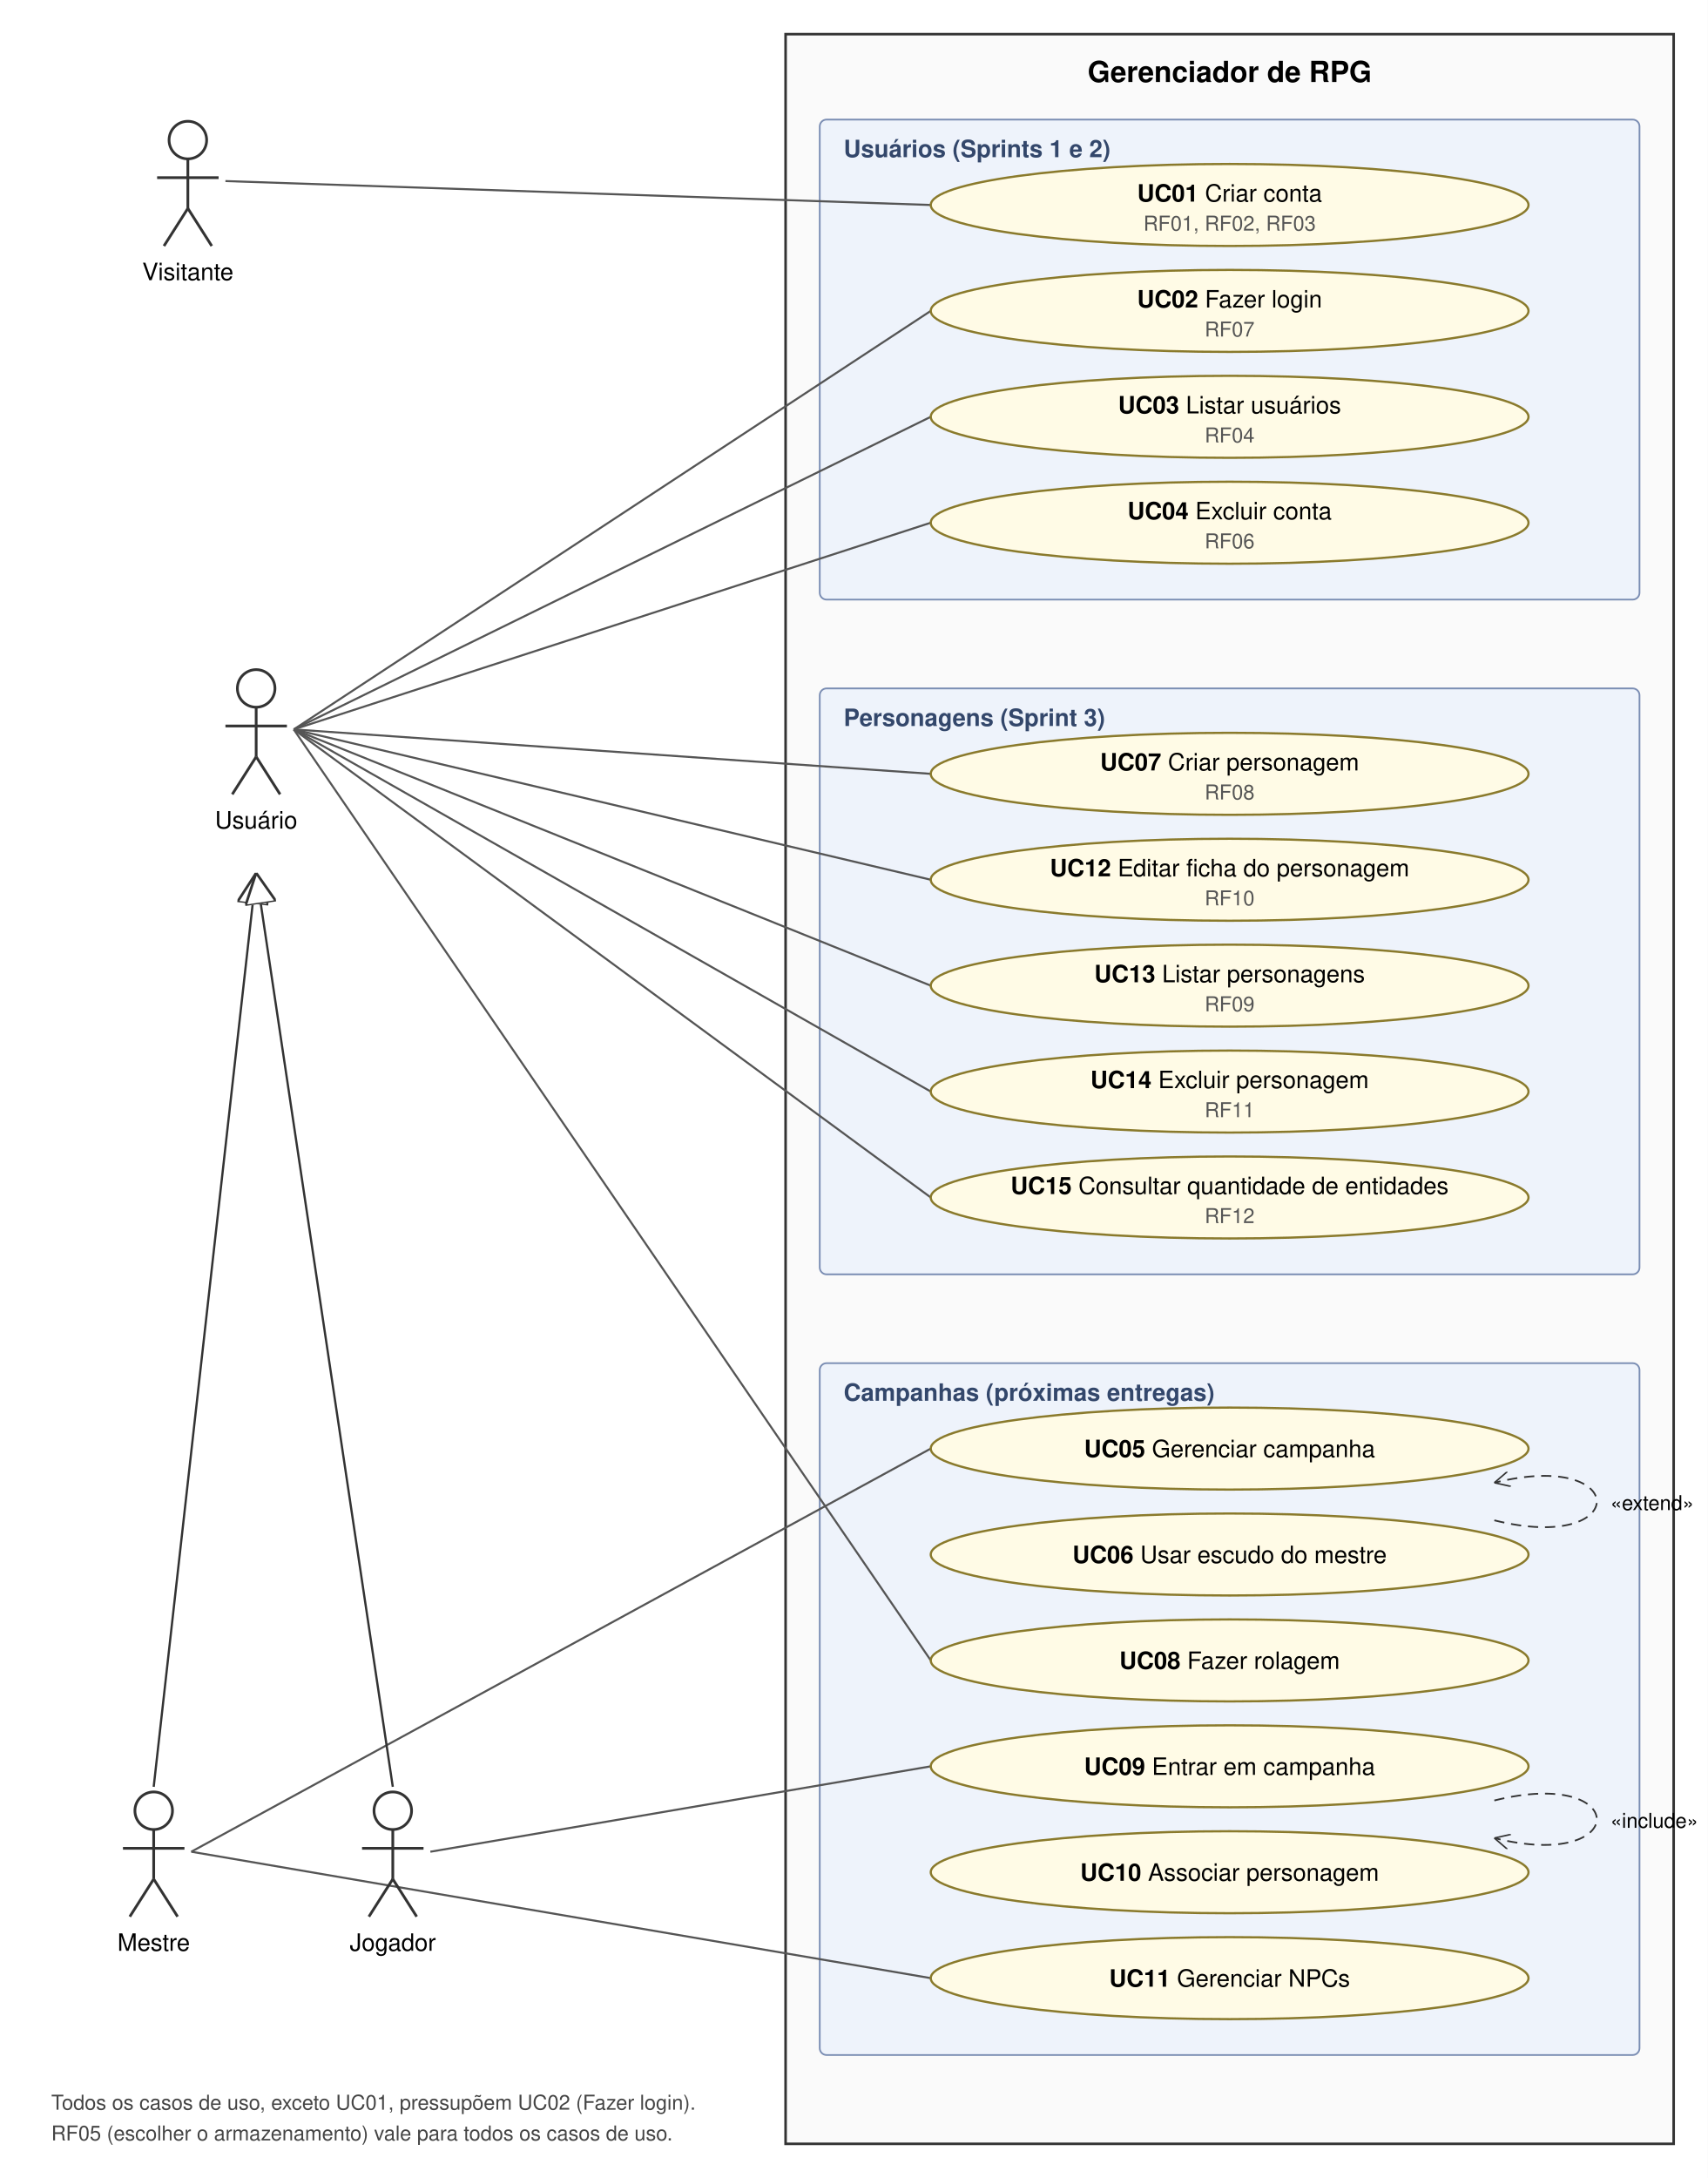
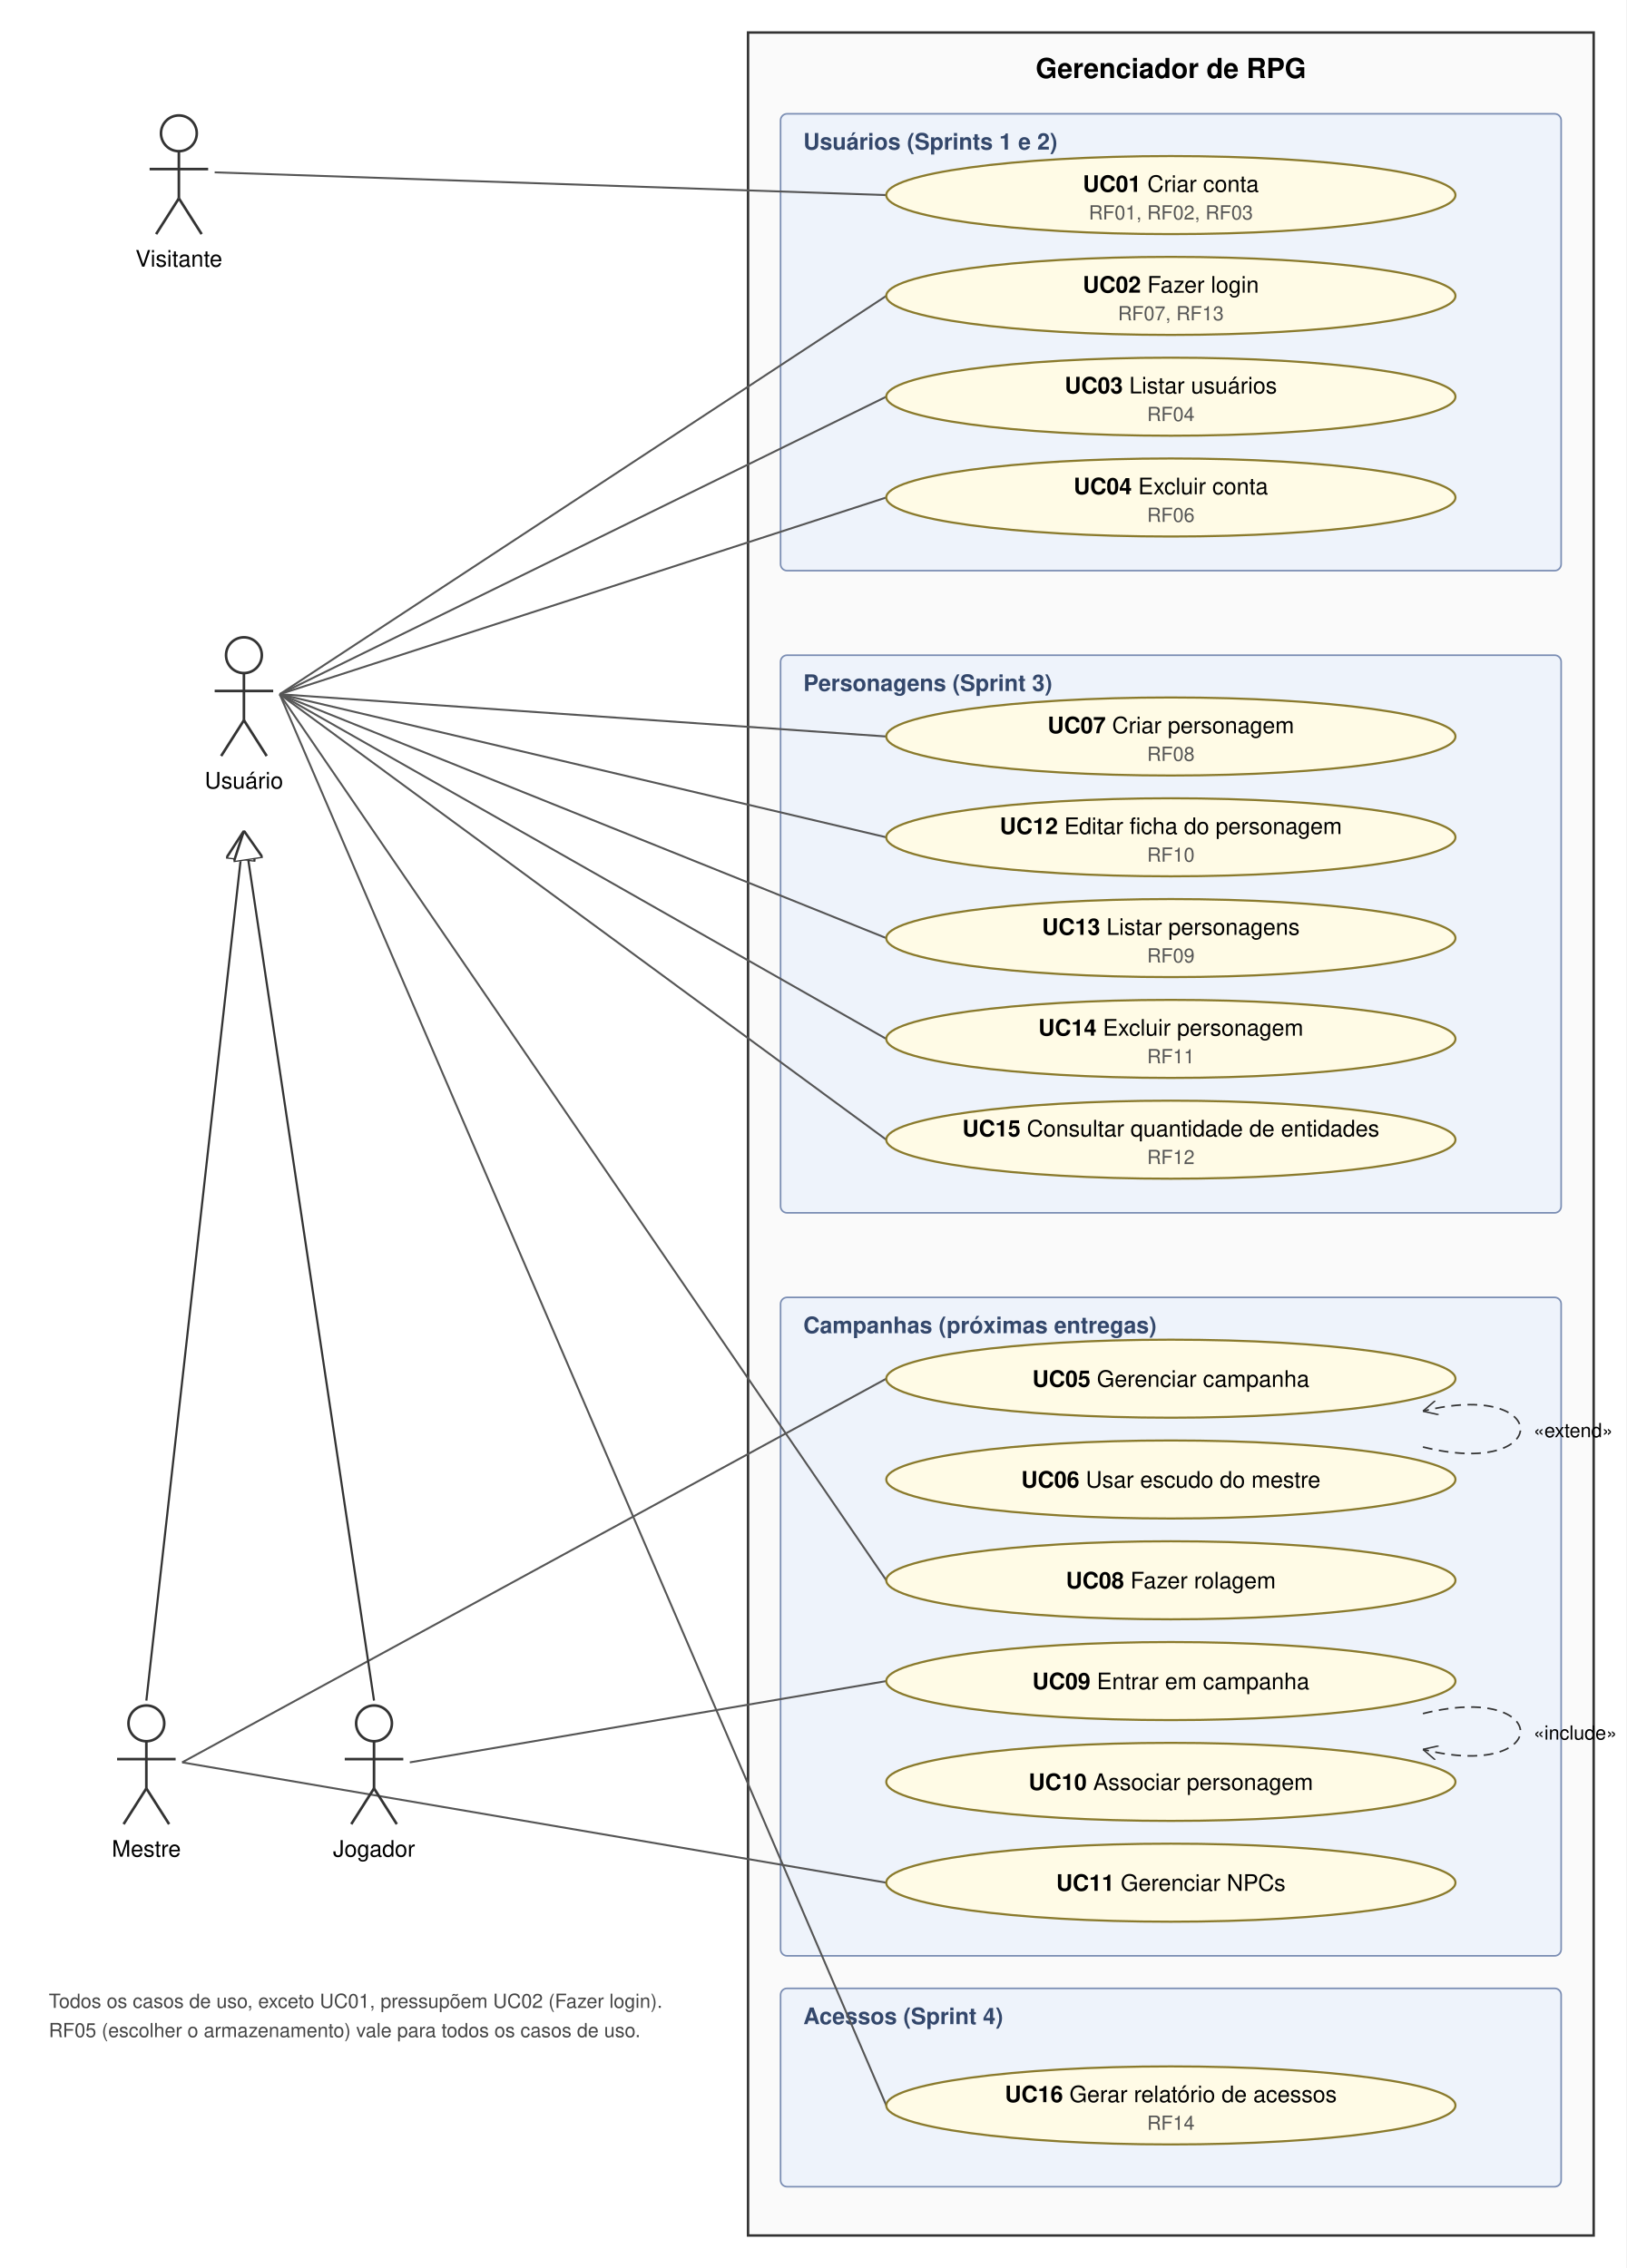
- <svg xmlns="http://www.w3.org/2000/svg" width="1000" height="1275" viewBox="0 0 1000 1275" font-family="Helvetica, Arial, sans-serif" font-size="14">
+ <svg xmlns="http://www.w3.org/2000/svg" width="1000" height="1395" viewBox="0 0 1000 1395" font-family="Helvetica, Arial, sans-serif" font-size="14">
  <defs>
    <marker id="seta" viewBox="0 0 10 10" refX="10" refY="5" markerWidth="9" markerHeight="9" orient="auto">
      <path d="M0,0 L10,5 L0,10" fill="none" stroke="#333" />
    </marker>
    <marker id="gen" viewBox="0 0 12 12" refX="12" refY="6" markerWidth="14" markerHeight="14" orient="auto">
      <path d="M0,0 L12,6 L0,12 Z" fill="#fff" stroke="#333" />
    </marker>
  </defs>
-   <rect width="1000" height="1275" fill="#fff" />
-   <rect x="460" y="20" width="520" height="1235" fill="#fafafa" stroke="#333" stroke-width="1.5" />
+   <rect width="1000" height="1395" fill="#fff" />
+   <rect x="460" y="20" width="520" height="1355" fill="#fafafa" stroke="#333" stroke-width="1.5" />
  <text x="720" y="48" text-anchor="middle" font-weight="bold" font-size="17">Gerenciador de RPG</text>
  <rect x="480" y="70" width="480" height="281" fill="#eef3fb" stroke="#7a8db3" rx="4" />
  <text x="494" y="92" font-weight="bold" fill="#33476b">Usuários (Sprints 1 e 2)</text>
  <rect x="480" y="403" width="480" height="343" fill="#eef3fb" stroke="#7a8db3" rx="4" />
  <text x="494" y="425" font-weight="bold" fill="#33476b">Personagens (Sprint 3)</text>
  <rect x="480" y="798" width="480" height="405" fill="#eef3fb" stroke="#7a8db3" rx="4" />
  <text x="494" y="820" font-weight="bold" fill="#33476b">Campanhas (próximas entregas)</text>
+   <rect x="480" y="1223" width="480" height="122" fill="#eef3fb" stroke="#7a8db3" rx="4" />
+   <text x="494" y="1245" font-weight="bold" fill="#33476b">Acessos (Sprint 4)</text>
+   <line x1="172" y1="427" x2="545" y2="1295" stroke="#555" stroke-width="1.2" />
  <line x1="132" y1="106" x2="545" y2="120" stroke="#555" stroke-width="1.2" />
  <line x1="172" y1="427" x2="545" y2="182" stroke="#555" stroke-width="1.2" />
  <line x1="172" y1="427" x2="545" y2="244" stroke="#555" stroke-width="1.2" />
  <line x1="172" y1="427" x2="545" y2="306" stroke="#555" stroke-width="1.2" />
  <line x1="172" y1="427" x2="545" y2="453" stroke="#555" stroke-width="1.2" />
  <line x1="172" y1="427" x2="545" y2="515" stroke="#555" stroke-width="1.2" />
  <line x1="172" y1="427" x2="545" y2="577" stroke="#555" stroke-width="1.2" />
  <line x1="172" y1="427" x2="545" y2="639" stroke="#555" stroke-width="1.2" />
  <line x1="172" y1="427" x2="545" y2="701" stroke="#555" stroke-width="1.2" />
  <line x1="172" y1="427" x2="545" y2="972" stroke="#555" stroke-width="1.2" />
  <line x1="112" y1="1084" x2="545" y2="848" stroke="#555" stroke-width="1.2" />
  <line x1="112" y1="1084" x2="545" y2="1158" stroke="#555" stroke-width="1.2" />
  <line x1="252" y1="1084" x2="545" y2="1034" stroke="#555" stroke-width="1.2" />
  <ellipse cx="720" cy="120" rx="175" ry="24" fill="#fffbe6" stroke="#8a7a2c" stroke-width="1.3" />
  <text x="720" y="118" text-anchor="middle">
    <tspan font-weight="bold">UC01</tspan> Criar conta</text>
  <text x="720" y="135" text-anchor="middle" font-size="12" fill="#555">RF01, RF02, RF03</text>
  <ellipse cx="720" cy="182" rx="175" ry="24" fill="#fffbe6" stroke="#8a7a2c" stroke-width="1.3" />
  <text x="720" y="180" text-anchor="middle">
    <tspan font-weight="bold">UC02</tspan> Fazer login</text>
-   <text x="720" y="197" text-anchor="middle" font-size="12" fill="#555">RF07</text>
+   <text x="720" y="197" text-anchor="middle" font-size="12" fill="#555">RF07, RF13</text>
  <ellipse cx="720" cy="244" rx="175" ry="24" fill="#fffbe6" stroke="#8a7a2c" stroke-width="1.3" />
  <text x="720" y="242" text-anchor="middle">
    <tspan font-weight="bold">UC03</tspan> Listar usuários</text>
  <text x="720" y="259" text-anchor="middle" font-size="12" fill="#555">RF04</text>
  <ellipse cx="720" cy="306" rx="175" ry="24" fill="#fffbe6" stroke="#8a7a2c" stroke-width="1.3" />
  <text x="720" y="304" text-anchor="middle">
    <tspan font-weight="bold">UC04</tspan> Excluir conta</text>
  <text x="720" y="321" text-anchor="middle" font-size="12" fill="#555">RF06</text>
  <ellipse cx="720" cy="453" rx="175" ry="24" fill="#fffbe6" stroke="#8a7a2c" stroke-width="1.3" />
  <text x="720" y="451" text-anchor="middle">
    <tspan font-weight="bold">UC07</tspan> Criar personagem</text>
  <text x="720" y="468" text-anchor="middle" font-size="12" fill="#555">RF08</text>
  <ellipse cx="720" cy="515" rx="175" ry="24" fill="#fffbe6" stroke="#8a7a2c" stroke-width="1.3" />
  <text x="720" y="513" text-anchor="middle">
    <tspan font-weight="bold">UC12</tspan> Editar ficha do personagem</text>
  <text x="720" y="530" text-anchor="middle" font-size="12" fill="#555">RF10</text>
  <ellipse cx="720" cy="577" rx="175" ry="24" fill="#fffbe6" stroke="#8a7a2c" stroke-width="1.3" />
  <text x="720" y="575" text-anchor="middle">
    <tspan font-weight="bold">UC13</tspan> Listar personagens</text>
  <text x="720" y="592" text-anchor="middle" font-size="12" fill="#555">RF09</text>
  <ellipse cx="720" cy="639" rx="175" ry="24" fill="#fffbe6" stroke="#8a7a2c" stroke-width="1.3" />
  <text x="720" y="637" text-anchor="middle">
    <tspan font-weight="bold">UC14</tspan> Excluir personagem</text>
  <text x="720" y="654" text-anchor="middle" font-size="12" fill="#555">RF11</text>
  <ellipse cx="720" cy="701" rx="175" ry="24" fill="#fffbe6" stroke="#8a7a2c" stroke-width="1.3" />
  <text x="720" y="699" text-anchor="middle">
    <tspan font-weight="bold">UC15</tspan> Consultar quantidade de entidades</text>
  <text x="720" y="716" text-anchor="middle" font-size="12" fill="#555">RF12</text>
  <ellipse cx="720" cy="848" rx="175" ry="24" fill="#fffbe6" stroke="#8a7a2c" stroke-width="1.3" />
  <text x="720" y="853" text-anchor="middle">
    <tspan font-weight="bold">UC05</tspan> Gerenciar campanha</text>
  <ellipse cx="720" cy="910" rx="175" ry="24" fill="#fffbe6" stroke="#8a7a2c" stroke-width="1.3" />
  <text x="720" y="915" text-anchor="middle">
    <tspan font-weight="bold">UC06</tspan> Usar escudo do mestre</text>
  <ellipse cx="720" cy="972" rx="175" ry="24" fill="#fffbe6" stroke="#8a7a2c" stroke-width="1.3" />
  <text x="720" y="977" text-anchor="middle">
    <tspan font-weight="bold">UC08</tspan> Fazer rolagem</text>
  <ellipse cx="720" cy="1034" rx="175" ry="24" fill="#fffbe6" stroke="#8a7a2c" stroke-width="1.3" />
  <text x="720" y="1039" text-anchor="middle">
    <tspan font-weight="bold">UC09</tspan> Entrar em campanha</text>
  <ellipse cx="720" cy="1096" rx="175" ry="24" fill="#fffbe6" stroke="#8a7a2c" stroke-width="1.3" />
  <text x="720" y="1101" text-anchor="middle">
    <tspan font-weight="bold">UC10</tspan> Associar personagem</text>
  <ellipse cx="720" cy="1158" rx="175" ry="24" fill="#fffbe6" stroke="#8a7a2c" stroke-width="1.3" />
  <text x="720" y="1163" text-anchor="middle">
    <tspan font-weight="bold">UC11</tspan> Gerenciar NPCs</text>
  <g stroke="#333" stroke-width="1.6" fill="none">
    <circle cx="110" cy="82" r="11" fill="#fff" />
    <line x1="110" y1="93" x2="110" y2="122" />
    <line x1="92" y1="104" x2="128" y2="104" />
    <line x1="110" y1="122" x2="96" y2="144" />
    <line x1="110" y1="122" x2="124" y2="144" />
  </g>
  <text x="110" y="164" text-anchor="middle">Visitante</text>
  <g stroke="#333" stroke-width="1.6" fill="none">
    <circle cx="150" cy="403" r="11" fill="#fff" />
    <line x1="150" y1="414" x2="150" y2="443" />
    <line x1="132" y1="425" x2="168" y2="425" />
    <line x1="150" y1="443" x2="136" y2="465" />
    <line x1="150" y1="443" x2="164" y2="465" />
  </g>
  <text x="150" y="485" text-anchor="middle">Usuário</text>
  <g stroke="#333" stroke-width="1.6" fill="none">
    <circle cx="90" cy="1060" r="11" fill="#fff" />
    <line x1="90" y1="1071" x2="90" y2="1100" />
    <line x1="72" y1="1082" x2="108" y2="1082" />
    <line x1="90" y1="1100" x2="76" y2="1122" />
    <line x1="90" y1="1100" x2="104" y2="1122" />
  </g>
  <text x="90" y="1142" text-anchor="middle">Mestre</text>
  <g stroke="#333" stroke-width="1.6" fill="none">
    <circle cx="230" cy="1060" r="11" fill="#fff" />
    <line x1="230" y1="1071" x2="230" y2="1100" />
    <line x1="212" y1="1082" x2="248" y2="1082" />
    <line x1="230" y1="1100" x2="216" y2="1122" />
    <line x1="230" y1="1100" x2="244" y2="1122" />
  </g>
  <text x="230" y="1142" text-anchor="middle">Jogador</text>
  <line x1="90" y1="1046" x2="150" y2="511" stroke="#333" stroke-width="1.3" marker-end="url(#gen)" />
  <line x1="230" y1="1046" x2="150" y2="511" stroke="#333" stroke-width="1.3" marker-end="url(#gen)" />
  <path d="M875,890 C955,910 955,848 875,868" fill="none" stroke="#333" stroke-dasharray="6,4" marker-end="url(#seta)" />
  <text x="943" y="884" font-size="12">«extend»</text>
  <path d="M875,1054 C955,1034 955,1096 875,1076" fill="none" stroke="#333" stroke-dasharray="6,4" marker-end="url(#seta)" />
  <text x="943" y="1070" font-size="12">«include»</text>
  <text x="30" y="1235" font-size="12" fill="#444">Todos os casos de uso, exceto UC01, pressupõem UC02 (Fazer login).</text>
  <text x="30" y="1253" font-size="12" fill="#444">RF05 (escolher o armazenamento) vale para todos os casos de uso.</text>
+   <ellipse cx="720" cy="1295" rx="175" ry="24" fill="#fffbe6" stroke="#8a7a2c" stroke-width="1.3" />
+   <text x="720" y="1293" text-anchor="middle">
+     <tspan font-weight="bold">UC16</tspan> Gerar relatório de acessos</text>
+   <text x="720" y="1310" text-anchor="middle" font-size="12" fill="#555">RF14</text>
</svg>
